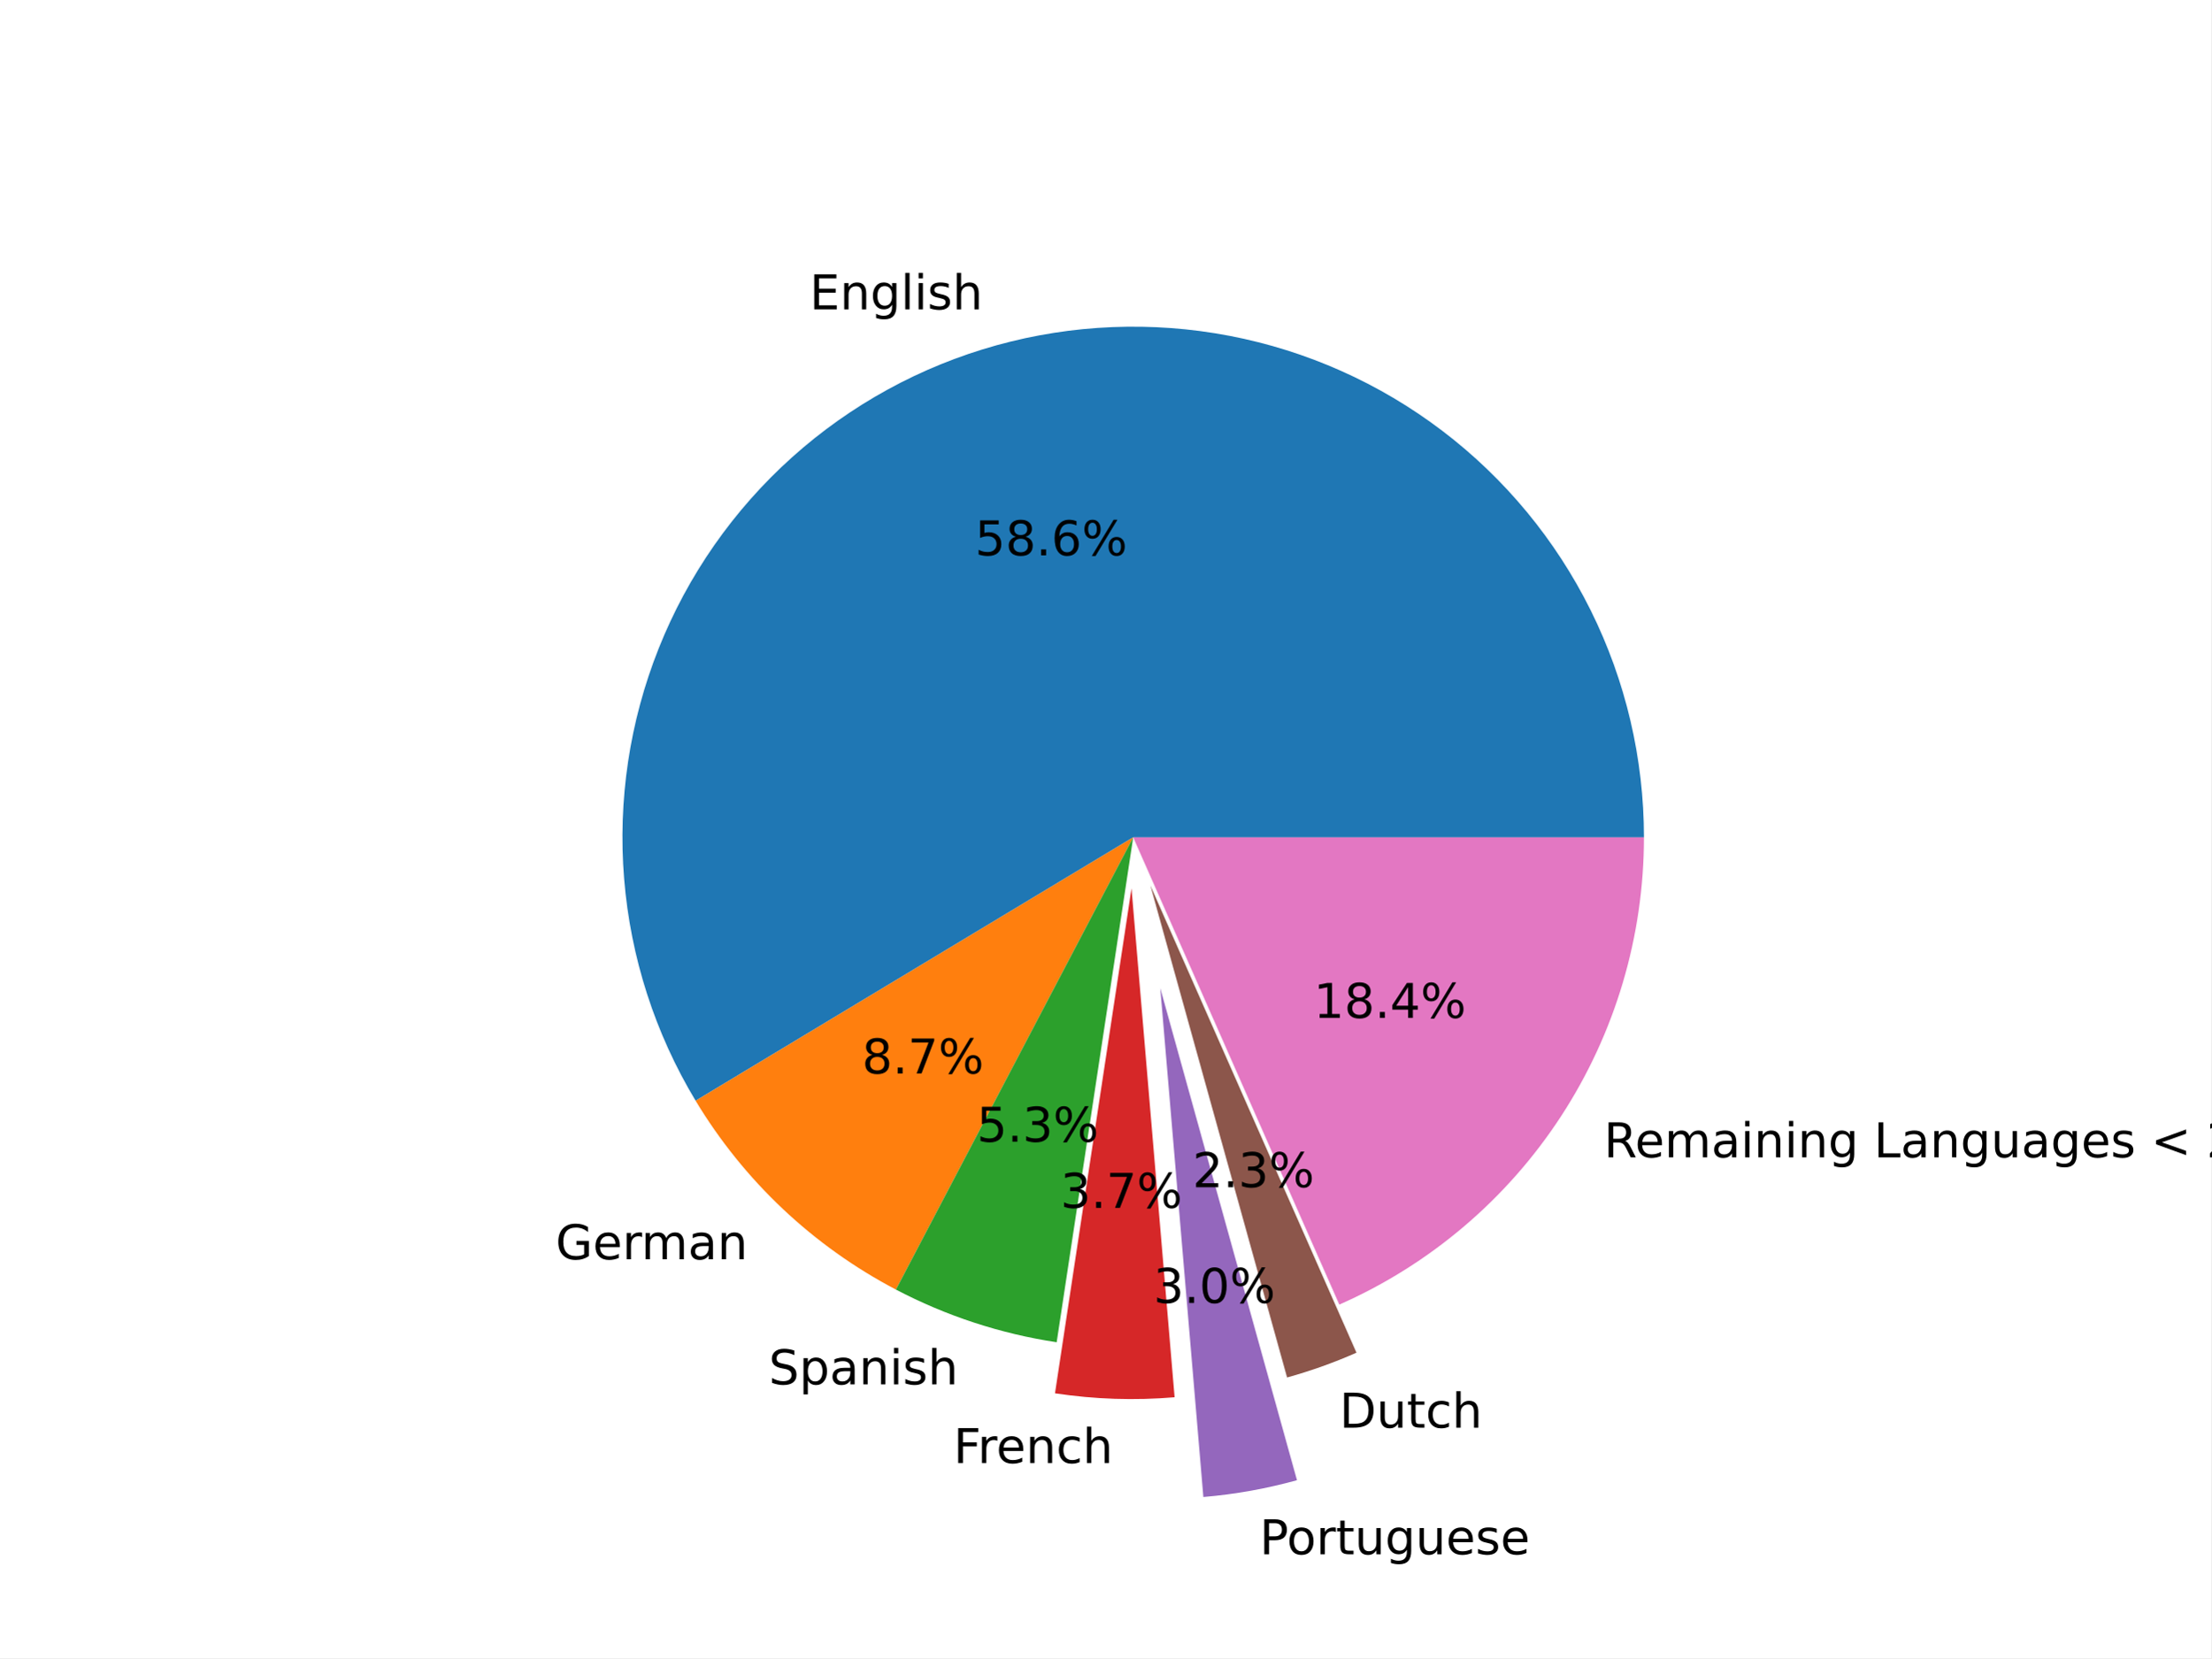
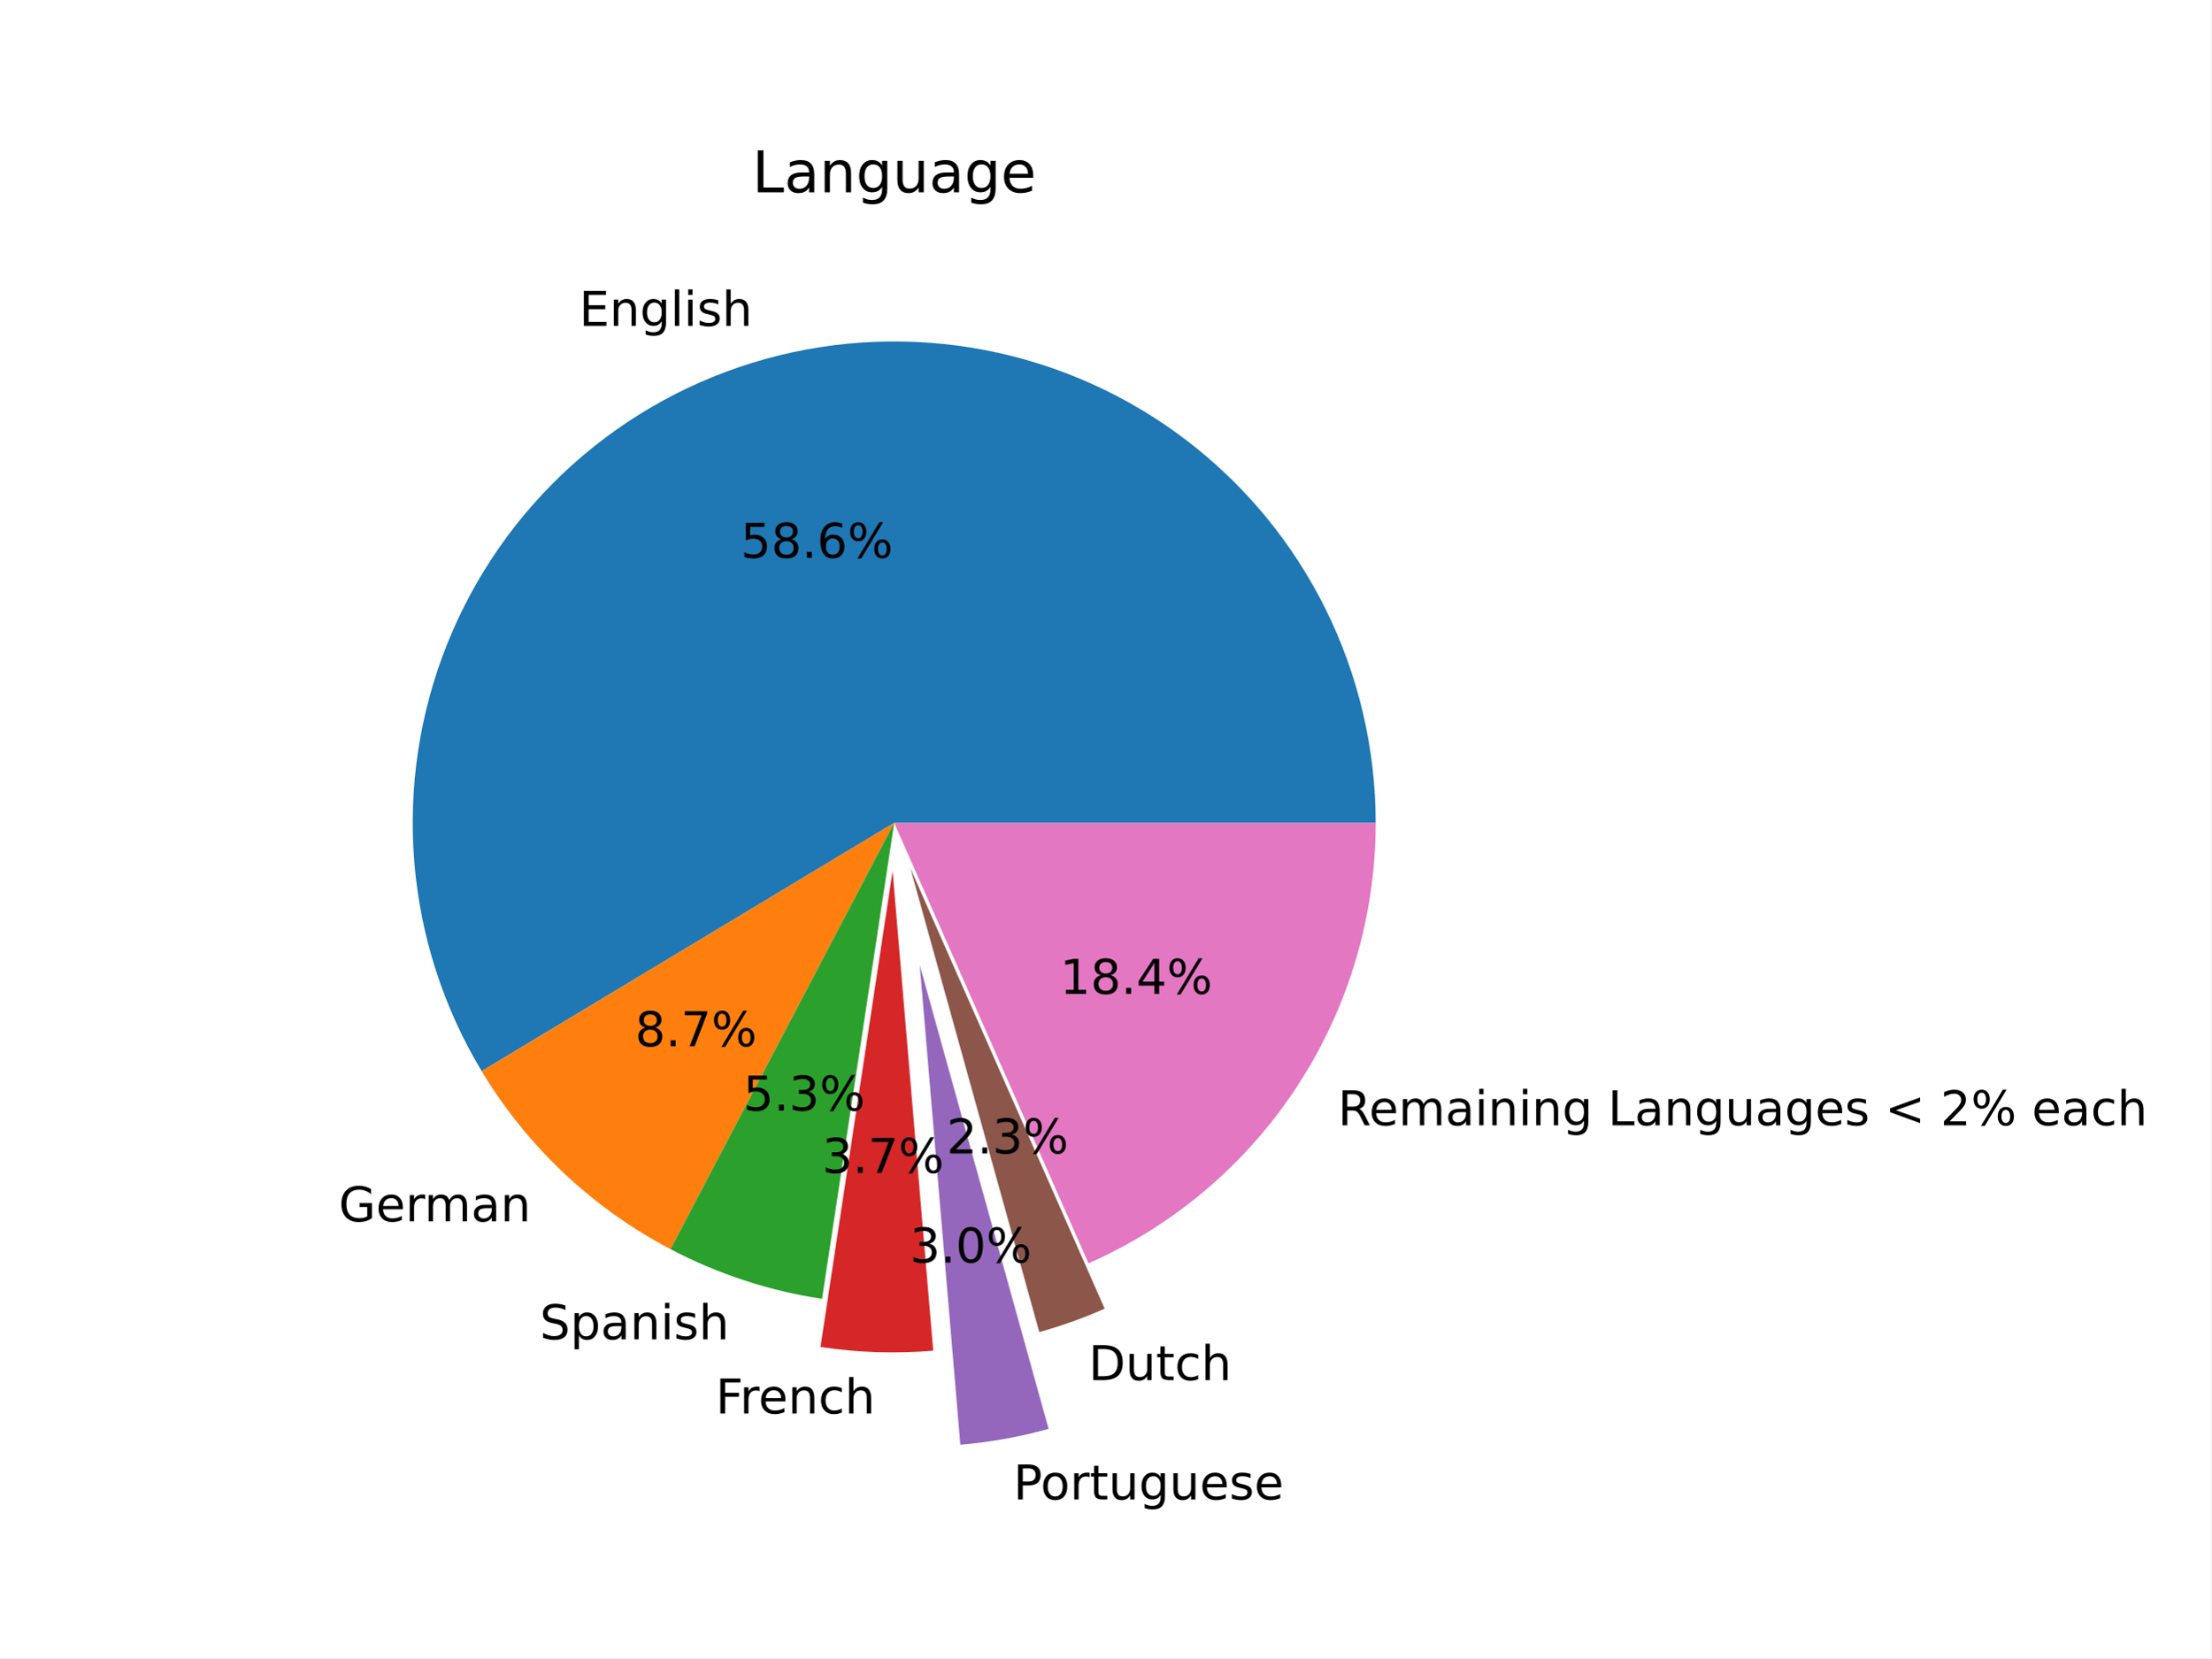
<svg xmlns="http://www.w3.org/2000/svg" xmlns:xlink="http://www.w3.org/1999/xlink" width="460.8pt" height="345.6pt" viewBox="0 0 460.8 345.6" version="1.1">
  <defs>
    <style type="text/css">*{stroke-linejoin: round; stroke-linecap: butt}</style>
  </defs>
  <g id="figure_1">
    <g id="patch_1">
      <path d="M 0 345.6  L 460.8 345.6  L 460.8 0  L 0 0  z " style="fill: #ffffff" />
    </g>
    <g id="axes_1">
      <g id="patch_2">
-         <path d="M 342.605 174.528  C 342.605 158.119 338.811 141.93 331.519 127.23  C 324.228 112.53 313.636 99.713 300.572 89.784  C 287.508 79.854 272.324 73.079 256.209 69.988  C 240.094 66.898 223.48 67.575 207.67 71.967  C 191.859 76.359 177.277 84.348 165.065 95.307  C 152.852 106.267 143.338 119.903 137.268 135.148  C 131.197 150.393 128.733 166.837 130.068 183.191  C 131.404 199.545 136.503 215.372 144.966 229.43  L 236.16 174.528  L 342.605 174.528  z " style="fill: #1f77b4" />
+         <path d="M 286.695 171.51  C 286.695 156.042 283.118 140.781 276.245 126.923  C 269.372 113.066 259.387 100.983 247.072 91.623  C 234.757 82.263 220.443 75.875 205.251 72.962  C 190.059 70.048 174.398 70.687 159.494 74.827  C 144.59 78.967 130.843 86.498 119.33 96.83  C 107.818 107.161 98.849 120.016 93.127 134.387  C 87.404 148.758 85.081 164.259 86.34 179.677  C 87.599 195.094 92.406 210.013 100.384 223.265  L 186.351 171.51  L 286.695 171.51  z " style="fill: #1f77b4" />
      </g>
      <g id="patch_3">
-         <path d="M 144.966 229.43  C 149.967 237.736 156.08 245.321 163.134 251.973  C 170.188 258.624 178.118 264.281 186.704 268.786  L 236.16 174.528  L 144.966 229.43  z " style="fill: #ff7f0e" />
+         <path d="M 100.384 223.265  C 105.098 231.096 110.86 238.246 117.51 244.516  C 124.16 250.787 131.636 256.119 139.73 260.366  L 186.351 171.51  L 100.384 223.265  z " style="fill: #ff7f0e" />
      </g>
      <g id="patch_4">
-         <path d="M 186.704 268.786  C 191.935 271.531 197.386 273.836 203 275.676  C 208.614 277.516 214.371 278.886 220.212 279.771  L 236.16 174.528  L 186.704 268.786  z " style="fill: #2ca02c" />
+         <path d="M 139.73 260.366  C 144.661 262.953 149.8 265.126 155.092 266.861  C 160.384 268.596 165.811 269.887 171.317 270.721  L 186.351 171.51  L 139.73 260.366  z " style="fill: #2ca02c" />
      </g>
      <g id="patch_5">
-         <path d="M 219.861 290.41  C 223.982 291.034 228.135 291.416 232.301 291.554  C 236.466 291.691 240.636 291.584 244.789 291.232  L 235.809 185.167  L 219.861 290.41  z " style="fill: #d62728" />
+         <path d="M 170.986 280.75  C 174.871 281.339 178.786 281.699 182.713 281.829  C 186.64 281.958 190.57 281.857 194.485 281.525  L 186.02 181.539  L 170.986 280.75  z " style="fill: #d62728" />
      </g>
      <g id="patch_6">
-         <path d="M 250.784 312.024  C 254.082 311.745 257.364 311.312 260.622 310.727  C 263.879 310.142 267.107 309.405 270.295 308.52  L 241.805 205.959  L 250.784 312.024  z " style="fill: #9467bd" />
+         <path d="M 200.137 301.126  C 203.246 300.862 206.34 300.454 209.411 299.903  C 212.481 299.352 215.524 298.657 218.53 297.822  L 191.673 201.139  L 200.137 301.126  z " style="fill: #9467bd" />
      </g>
      <g id="patch_7">
-         <path d="M 268.232 287.113  C 270.701 286.427 273.144 285.652 275.557 284.79  C 277.971 283.928 280.352 282.979 282.696 281.945  L 239.742 184.552  L 268.232 287.113  z " style="fill: #8c564b" />
+         <path d="M 216.585 277.642  C 218.912 276.996 221.216 276.265 223.491 275.453  C 225.765 274.64 228.01 273.745 230.22 272.77  L 189.727 180.959  L 216.585 277.642  z " style="fill: #8c564b" />
      </g>
      <g id="patch_8">
-         <path d="M 279.115 271.921  C 297.999 263.592 314.059 249.948 325.331 232.658  C 336.602 215.368 342.605 195.167 342.605 174.528  L 236.16 174.528  L 279.115 271.921  z " style="fill: #e377c2" />
+         <path d="M 226.844 263.321  C 244.646 255.47 259.786 242.607 270.411 226.308  C 281.036 210.009 286.695 190.967 286.695 171.51  L 186.351 171.51  L 226.844 263.321  z " style="fill: #e377c2" />
      </g>
      <g id="matplotlib.axis_1" />
      <g id="matplotlib.axis_2" />
      <g id="text_1">
-         <g transform="translate(168.7128 64.47007) scale(0.1 -0.1)">
+         <g transform="translate(120.7002 67.91811) scale(0.1 -0.1)">
          <defs>
            <path id="DejaVuSans-45" d="M 628 4666  L 3578 4666  L 3578 4134  L 1259 4134  L 1259 2753  L 3481 2753  L 3481 2222  L 1259 2222  L 1259 531  L 3634 531  L 3634 0  L 628 0  L 628 4666  z " transform="scale(0.015625)" />
            <path id="DejaVuSans-6e" d="M 3513 2113  L 3513 0  L 2938 0  L 2938 2094  Q 2938 2591 2744 2837  Q 2550 3084 2163 3084  Q 1697 3084 1428 2787  Q 1159 2491 1159 1978  L 1159 0  L 581 0  L 581 3500  L 1159 3500  L 1159 2956  Q 1366 3272 1645 3428  Q 1925 3584 2291 3584  Q 2894 3584 3203 3211  Q 3513 2838 3513 2113  z " transform="scale(0.015625)" />
            <path id="DejaVuSans-67" d="M 2906 1791  Q 2906 2416 2648 2759  Q 2391 3103 1925 3103  Q 1463 3103 1205 2759  Q 947 2416 947 1791  Q 947 1169 1205 825  Q 1463 481 1925 481  Q 2391 481 2648 825  Q 2906 1169 2906 1791  z M 3481 434  Q 3481 -459 3084 -895  Q 2688 -1331 1869 -1331  Q 1566 -1331 1297 -1286  Q 1028 -1241 775 -1147  L 775 -588  Q 1028 -725 1275 -790  Q 1522 -856 1778 -856  Q 2344 -856 2625 -561  Q 2906 -266 2906 331  L 2906 616  Q 2728 306 2450 153  Q 2172 0 1784 0  Q 1141 0 747 490  Q 353 981 353 1791  Q 353 2603 747 3093  Q 1141 3584 1784 3584  Q 2172 3584 2450 3431  Q 2728 3278 2906 2969  L 2906 3500  L 3481 3500  L 3481 434  z " transform="scale(0.015625)" />
            <path id="DejaVuSans-6c" d="M 603 4863  L 1178 4863  L 1178 0  L 603 0  L 603 4863  z " transform="scale(0.015625)" />
            <path id="DejaVuSans-69" d="M 603 3500  L 1178 3500  L 1178 0  L 603 0  L 603 3500  z M 603 4863  L 1178 4863  L 1178 4134  L 603 4134  L 603 4863  z " transform="scale(0.015625)" />
            <path id="DejaVuSans-73" d="M 2834 3397  L 2834 2853  Q 2591 2978 2328 3040  Q 2066 3103 1784 3103  Q 1356 3103 1142 2972  Q 928 2841 928 2578  Q 928 2378 1081 2264  Q 1234 2150 1697 2047  L 1894 2003  Q 2506 1872 2764 1633  Q 3022 1394 3022 966  Q 3022 478 2636 193  Q 2250 -91 1575 -91  Q 1294 -91 989 -36  Q 684 19 347 128  L 347 722  Q 666 556 975 473  Q 1284 391 1588 391  Q 1994 391 2212 530  Q 2431 669 2431 922  Q 2431 1156 2273 1281  Q 2116 1406 1581 1522  L 1381 1569  Q 847 1681 609 1914  Q 372 2147 372 2553  Q 372 3047 722 3315  Q 1072 3584 1716 3584  Q 2034 3584 2315 3537  Q 2597 3491 2834 3397  z " transform="scale(0.015625)" />
            <path id="DejaVuSans-68" d="M 3513 2113  L 3513 0  L 2938 0  L 2938 2094  Q 2938 2591 2744 2837  Q 2550 3084 2163 3084  Q 1697 3084 1428 2787  Q 1159 2491 1159 1978  L 1159 0  L 581 0  L 581 4863  L 1159 4863  L 1159 2956  Q 1366 3272 1645 3428  Q 1925 3584 2291 3584  Q 2894 3584 3203 3211  Q 3513 2838 3513 2113  z " transform="scale(0.015625)" />
          </defs>
          <use xlink:href="#DejaVuSans-45" />
          <use xlink:href="#DejaVuSans-6e" x="63.184" />
          <use xlink:href="#DejaVuSans-67" x="126.562" />
          <use xlink:href="#DejaVuSans-6c" x="190.039" />
          <use xlink:href="#DejaVuSans-69" x="217.822" />
          <use xlink:href="#DejaVuSans-73" x="245.605" />
          <use xlink:href="#DejaVuSans-68" x="297.705" />
        </g>
      </g>
      <g id="text_2">
-         <g transform="translate(203.1822 115.7507) scale(0.1 -0.1)">
+         <g transform="translate(154.3531 116.2596) scale(0.1 -0.1)">
          <defs>
            <path id="DejaVuSans-35" d="M 691 4666  L 3169 4666  L 3169 4134  L 1269 4134  L 1269 2991  Q 1406 3038 1543 3061  Q 1681 3084 1819 3084  Q 2600 3084 3056 2656  Q 3513 2228 3513 1497  Q 3513 744 3044 326  Q 2575 -91 1722 -91  Q 1428 -91 1123 -41  Q 819 9 494 109  L 494 744  Q 775 591 1075 516  Q 1375 441 1709 441  Q 2250 441 2565 725  Q 2881 1009 2881 1497  Q 2881 1984 2565 2268  Q 2250 2553 1709 2553  Q 1456 2553 1204 2497  Q 953 2441 691 2322  L 691 4666  z " transform="scale(0.015625)" />
            <path id="DejaVuSans-38" d="M 2034 2216  Q 1584 2216 1326 1975  Q 1069 1734 1069 1313  Q 1069 891 1326 650  Q 1584 409 2034 409  Q 2484 409 2743 651  Q 3003 894 3003 1313  Q 3003 1734 2745 1975  Q 2488 2216 2034 2216  z M 1403 2484  Q 997 2584 770 2862  Q 544 3141 544 3541  Q 544 4100 942 4425  Q 1341 4750 2034 4750  Q 2731 4750 3128 4425  Q 3525 4100 3525 3541  Q 3525 3141 3298 2862  Q 3072 2584 2669 2484  Q 3125 2378 3379 2068  Q 3634 1759 3634 1313  Q 3634 634 3220 271  Q 2806 -91 2034 -91  Q 1263 -91 848 271  Q 434 634 434 1313  Q 434 1759 690 2068  Q 947 2378 1403 2484  z M 1172 3481  Q 1172 3119 1398 2916  Q 1625 2713 2034 2713  Q 2441 2713 2670 2916  Q 2900 3119 2900 3481  Q 2900 3844 2670 4047  Q 2441 4250 2034 4250  Q 1625 4250 1398 4047  Q 1172 3844 1172 3481  z " transform="scale(0.015625)" />
            <path id="DejaVuSans-2e" d="M 684 794  L 1344 794  L 1344 0  L 684 0  L 684 794  z " transform="scale(0.015625)" />
            <path id="DejaVuSans-36" d="M 2113 2584  Q 1688 2584 1439 2293  Q 1191 2003 1191 1497  Q 1191 994 1439 701  Q 1688 409 2113 409  Q 2538 409 2786 701  Q 3034 994 3034 1497  Q 3034 2003 2786 2293  Q 2538 2584 2113 2584  z M 3366 4563  L 3366 3988  Q 3128 4100 2886 4159  Q 2644 4219 2406 4219  Q 1781 4219 1451 3797  Q 1122 3375 1075 2522  Q 1259 2794 1537 2939  Q 1816 3084 2150 3084  Q 2853 3084 3261 2657  Q 3669 2231 3669 1497  Q 3669 778 3244 343  Q 2819 -91 2113 -91  Q 1303 -91 875 529  Q 447 1150 447 2328  Q 447 3434 972 4092  Q 1497 4750 2381 4750  Q 2619 4750 2861 4703  Q 3103 4656 3366 4563  z " transform="scale(0.015625)" />
            <path id="DejaVuSans-25" d="M 4653 2053  Q 4381 2053 4226 1822  Q 4072 1591 4072 1178  Q 4072 772 4226 539  Q 4381 306 4653 306  Q 4919 306 5073 539  Q 5228 772 5228 1178  Q 5228 1588 5073 1820  Q 4919 2053 4653 2053  z M 4653 2450  Q 5147 2450 5437 2106  Q 5728 1763 5728 1178  Q 5728 594 5436 251  Q 5144 -91 4653 -91  Q 4153 -91 3862 251  Q 3572 594 3572 1178  Q 3572 1766 3864 2108  Q 4156 2450 4653 2450  z M 1428 4353  Q 1159 4353 1004 4120  Q 850 3888 850 3481  Q 850 3069 1003 2837  Q 1156 2606 1428 2606  Q 1700 2606 1854 2837  Q 2009 3069 2009 3481  Q 2009 3884 1853 4118  Q 1697 4353 1428 4353  z M 4250 4750  L 4750 4750  L 1831 -91  L 1331 -91  L 4250 4750  z M 1428 4750  Q 1922 4750 2215 4408  Q 2509 4066 2509 3481  Q 2509 2891 2217 2550  Q 1925 2209 1428 2209  Q 931 2209 642 2551  Q 353 2894 353 3481  Q 353 4063 643 4406  Q 934 4750 1428 4750  z " transform="scale(0.015625)" />
          </defs>
          <use xlink:href="#DejaVuSans-35" />
          <use xlink:href="#DejaVuSans-38" x="63.623" />
          <use xlink:href="#DejaVuSans-2e" x="127.246" />
          <use xlink:href="#DejaVuSans-36" x="159.033" />
          <use xlink:href="#DejaVuSans-25" x="222.656" />
        </g>
      </g>
      <g id="text_3">
-         <g transform="translate(115.7875 262.4765) scale(0.1 -0.1)">
+         <g transform="translate(70.58255 254.5761) scale(0.1 -0.1)">
          <defs>
            <path id="DejaVuSans-47" d="M 3809 666  L 3809 1919  L 2778 1919  L 2778 2438  L 4434 2438  L 4434 434  Q 4069 175 3628 42  Q 3188 -91 2688 -91  Q 1594 -91 976 548  Q 359 1188 359 2328  Q 359 3472 976 4111  Q 1594 4750 2688 4750  Q 3144 4750 3555 4637  Q 3966 4525 4313 4306  L 4313 3634  Q 3963 3931 3569 4081  Q 3175 4231 2741 4231  Q 1884 4231 1454 3753  Q 1025 3275 1025 2328  Q 1025 1384 1454 906  Q 1884 428 2741 428  Q 3075 428 3337 486  Q 3600 544 3809 666  z " transform="scale(0.015625)" />
            <path id="DejaVuSans-65" d="M 3597 1894  L 3597 1613  L 953 1613  Q 991 1019 1311 708  Q 1631 397 2203 397  Q 2534 397 2845 478  Q 3156 559 3463 722  L 3463 178  Q 3153 47 2828 -22  Q 2503 -91 2169 -91  Q 1331 -91 842 396  Q 353 884 353 1716  Q 353 2575 817 3079  Q 1281 3584 2069 3584  Q 2775 3584 3186 3129  Q 3597 2675 3597 1894  z M 3022 2063  Q 3016 2534 2758 2815  Q 2500 3097 2075 3097  Q 1594 3097 1305 2825  Q 1016 2553 972 2059  L 3022 2063  z " transform="scale(0.015625)" />
            <path id="DejaVuSans-72" d="M 2631 2963  Q 2534 3019 2420 3045  Q 2306 3072 2169 3072  Q 1681 3072 1420 2755  Q 1159 2438 1159 1844  L 1159 0  L 581 0  L 581 3500  L 1159 3500  L 1159 2956  Q 1341 3275 1631 3429  Q 1922 3584 2338 3584  Q 2397 3584 2469 3576  Q 2541 3569 2628 3553  L 2631 2963  z " transform="scale(0.015625)" />
            <path id="DejaVuSans-6d" d="M 3328 2828  Q 3544 3216 3844 3400  Q 4144 3584 4550 3584  Q 5097 3584 5394 3201  Q 5691 2819 5691 2113  L 5691 0  L 5113 0  L 5113 2094  Q 5113 2597 4934 2840  Q 4756 3084 4391 3084  Q 3944 3084 3684 2787  Q 3425 2491 3425 1978  L 3425 0  L 2847 0  L 2847 2094  Q 2847 2600 2669 2842  Q 2491 3084 2119 3084  Q 1678 3084 1418 2786  Q 1159 2488 1159 1978  L 1159 0  L 581 0  L 581 3500  L 1159 3500  L 1159 2956  Q 1356 3278 1631 3431  Q 1906 3584 2284 3584  Q 2666 3584 2933 3390  Q 3200 3197 3328 2828  z " transform="scale(0.015625)" />
            <path id="DejaVuSans-61" d="M 2194 1759  Q 1497 1759 1228 1600  Q 959 1441 959 1056  Q 959 750 1161 570  Q 1363 391 1709 391  Q 2188 391 2477 730  Q 2766 1069 2766 1631  L 2766 1759  L 2194 1759  z M 3341 1997  L 3341 0  L 2766 0  L 2766 531  Q 2569 213 2275 61  Q 1981 -91 1556 -91  Q 1019 -91 701 211  Q 384 513 384 1019  Q 384 1609 779 1909  Q 1175 2209 1959 2209  L 2766 2209  L 2766 2266  Q 2766 2663 2505 2880  Q 2244 3097 1772 3097  Q 1472 3097 1187 3025  Q 903 2953 641 2809  L 641 3341  Q 956 3463 1253 3523  Q 1550 3584 1831 3584  Q 2591 3584 2966 3190  Q 3341 2797 3341 1997  z " transform="scale(0.015625)" />
          </defs>
          <use xlink:href="#DejaVuSans-47" />
          <use xlink:href="#DejaVuSans-65" x="77.49" />
          <use xlink:href="#DejaVuSans-72" x="139.014" />
          <use xlink:href="#DejaVuSans-6d" x="178.377" />
          <use xlink:href="#DejaVuSans-61" x="275.789" />
          <use xlink:href="#DejaVuSans-6e" x="337.068" />
        </g>
      </g>
      <g id="text_4">
-         <g transform="translate(179.642 223.7542) scale(0.1 -0.1)">
+         <g transform="translate(132.3443 218.0731) scale(0.1 -0.1)">
          <defs>
            <path id="DejaVuSans-37" d="M 525 4666  L 3525 4666  L 3525 4397  L 1831 0  L 1172 0  L 2766 4134  L 525 4134  L 525 4666  z " transform="scale(0.015625)" />
          </defs>
          <use xlink:href="#DejaVuSans-38" />
          <use xlink:href="#DejaVuSans-2e" x="63.623" />
          <use xlink:href="#DejaVuSans-37" x="95.41" />
          <use xlink:href="#DejaVuSans-25" x="159.033" />
        </g>
      </g>
      <g id="text_5">
-         <g transform="translate(160.1963 288.5501) scale(0.1 -0.1)">
+         <g transform="translate(112.4781 279.1553) scale(0.1 -0.1)">
          <defs>
            <path id="DejaVuSans-53" d="M 3425 4513  L 3425 3897  Q 3066 4069 2747 4153  Q 2428 4238 2131 4238  Q 1616 4238 1336 4038  Q 1056 3838 1056 3469  Q 1056 3159 1242 3001  Q 1428 2844 1947 2747  L 2328 2669  Q 3034 2534 3370 2195  Q 3706 1856 3706 1288  Q 3706 609 3251 259  Q 2797 -91 1919 -91  Q 1588 -91 1214 -16  Q 841 59 441 206  L 441 856  Q 825 641 1194 531  Q 1563 422 1919 422  Q 2459 422 2753 634  Q 3047 847 3047 1241  Q 3047 1584 2836 1778  Q 2625 1972 2144 2069  L 1759 2144  Q 1053 2284 737 2584  Q 422 2884 422 3419  Q 422 4038 858 4394  Q 1294 4750 2059 4750  Q 2388 4750 2728 4690  Q 3069 4631 3425 4513  z " transform="scale(0.015625)" />
            <path id="DejaVuSans-70" d="M 1159 525  L 1159 -1331  L 581 -1331  L 581 3500  L 1159 3500  L 1159 2969  Q 1341 3281 1617 3432  Q 1894 3584 2278 3584  Q 2916 3584 3314 3078  Q 3713 2572 3713 1747  Q 3713 922 3314 415  Q 2916 -91 2278 -91  Q 1894 -91 1617 61  Q 1341 213 1159 525  z M 3116 1747  Q 3116 2381 2855 2742  Q 2594 3103 2138 3103  Q 1681 3103 1420 2742  Q 1159 2381 1159 1747  Q 1159 1113 1420 752  Q 1681 391 2138 391  Q 2594 391 2855 752  Q 3116 1113 3116 1747  z " transform="scale(0.015625)" />
          </defs>
          <use xlink:href="#DejaVuSans-53" />
          <use xlink:href="#DejaVuSans-70" x="63.477" />
          <use xlink:href="#DejaVuSans-61" x="126.953" />
          <use xlink:href="#DejaVuSans-6e" x="188.232" />
          <use xlink:href="#DejaVuSans-69" x="251.611" />
          <use xlink:href="#DejaVuSans-73" x="279.395" />
          <use xlink:href="#DejaVuSans-68" x="331.494" />
        </g>
      </g>
      <g id="text_6">
-         <g transform="translate(203.5616 237.9761) scale(0.1 -0.1)">
+         <g transform="translate(154.893 231.4799) scale(0.1 -0.1)">
          <defs>
            <path id="DejaVuSans-33" d="M 2597 2516  Q 3050 2419 3304 2112  Q 3559 1806 3559 1356  Q 3559 666 3084 287  Q 2609 -91 1734 -91  Q 1441 -91 1130 -33  Q 819 25 488 141  L 488 750  Q 750 597 1062 519  Q 1375 441 1716 441  Q 2309 441 2620 675  Q 2931 909 2931 1356  Q 2931 1769 2642 2001  Q 2353 2234 1838 2234  L 1294 2234  L 1294 2753  L 1863 2753  Q 2328 2753 2575 2939  Q 2822 3125 2822 3475  Q 2822 3834 2567 4026  Q 2313 4219 1838 4219  Q 1578 4219 1281 4162  Q 984 4106 628 3988  L 628 4550  Q 988 4650 1302 4700  Q 1616 4750 1894 4750  Q 2613 4750 3031 4423  Q 3450 4097 3450 3541  Q 3450 3153 3228 2886  Q 3006 2619 2597 2516  z " transform="scale(0.015625)" />
          </defs>
          <use xlink:href="#DejaVuSans-35" />
          <use xlink:href="#DejaVuSans-2e" x="63.623" />
          <use xlink:href="#DejaVuSans-33" x="95.41" />
          <use xlink:href="#DejaVuSans-25" x="159.033" />
        </g>
      </g>
      <g id="text_7">
-         <g transform="translate(198.7107 304.9517) scale(0.1 -0.1)">
+         <g transform="translate(149.1431 294.6169) scale(0.1 -0.1)">
          <defs>
            <path id="DejaVuSans-46" d="M 628 4666  L 3309 4666  L 3309 4134  L 1259 4134  L 1259 2759  L 3109 2759  L 3109 2228  L 1259 2228  L 1259 0  L 628 0  L 628 4666  z " transform="scale(0.015625)" />
            <path id="DejaVuSans-63" d="M 3122 3366  L 3122 2828  Q 2878 2963 2633 3030  Q 2388 3097 2138 3097  Q 1578 3097 1268 2742  Q 959 2388 959 1747  Q 959 1106 1268 751  Q 1578 397 2138 397  Q 2388 397 2633 464  Q 2878 531 3122 666  L 3122 134  Q 2881 22 2623 -34  Q 2366 -91 2075 -91  Q 1284 -91 818 406  Q 353 903 353 1747  Q 353 2603 823 3093  Q 1294 3584 2113 3584  Q 2378 3584 2631 3529  Q 2884 3475 3122 3366  z " transform="scale(0.015625)" />
          </defs>
          <use xlink:href="#DejaVuSans-46" />
          <use xlink:href="#DejaVuSans-72" x="50.27" />
          <use xlink:href="#DejaVuSans-65" x="89.133" />
          <use xlink:href="#DejaVuSans-6e" x="150.656" />
          <use xlink:href="#DejaVuSans-63" x="214.035" />
          <use xlink:href="#DejaVuSans-68" x="269.016" />
        </g>
      </g>
      <g id="text_8">
-         <g transform="translate(221.0017 251.7582) scale(0.1 -0.1)">
+         <g transform="translate(171.3336 244.4721) scale(0.1 -0.1)">
          <use xlink:href="#DejaVuSans-33" />
          <use xlink:href="#DejaVuSans-2e" x="63.623" />
          <use xlink:href="#DejaVuSans-37" x="95.41" />
          <use xlink:href="#DejaVuSans-25" x="159.033" />
        </g>
      </g>
      <g id="text_9">
-         <g transform="translate(262.5032 323.9632) scale(0.1 -0.1)">
+         <g transform="translate(211.1846 312.5388) scale(0.1 -0.1)">
          <defs>
            <path id="DejaVuSans-50" d="M 1259 4147  L 1259 2394  L 2053 2394  Q 2494 2394 2734 2622  Q 2975 2850 2975 3272  Q 2975 3691 2734 3919  Q 2494 4147 2053 4147  L 1259 4147  z M 628 4666  L 2053 4666  Q 2838 4666 3239 4311  Q 3641 3956 3641 3272  Q 3641 2581 3239 2228  Q 2838 1875 2053 1875  L 1259 1875  L 1259 0  L 628 0  L 628 4666  z " transform="scale(0.015625)" />
            <path id="DejaVuSans-6f" d="M 1959 3097  Q 1497 3097 1228 2736  Q 959 2375 959 1747  Q 959 1119 1226 758  Q 1494 397 1959 397  Q 2419 397 2687 759  Q 2956 1122 2956 1747  Q 2956 2369 2687 2733  Q 2419 3097 1959 3097  z M 1959 3584  Q 2709 3584 3137 3096  Q 3566 2609 3566 1747  Q 3566 888 3137 398  Q 2709 -91 1959 -91  Q 1206 -91 779 398  Q 353 888 353 1747  Q 353 2609 779 3096  Q 1206 3584 1959 3584  z " transform="scale(0.015625)" />
            <path id="DejaVuSans-74" d="M 1172 4494  L 1172 3500  L 2356 3500  L 2356 3053  L 1172 3053  L 1172 1153  Q 1172 725 1289 603  Q 1406 481 1766 481  L 2356 481  L 2356 0  L 1766 0  Q 1100 0 847 248  Q 594 497 594 1153  L 594 3053  L 172 3053  L 172 3500  L 594 3500  L 594 4494  L 1172 4494  z " transform="scale(0.015625)" />
            <path id="DejaVuSans-75" d="M 544 1381  L 544 3500  L 1119 3500  L 1119 1403  Q 1119 906 1312 657  Q 1506 409 1894 409  Q 2359 409 2629 706  Q 2900 1003 2900 1516  L 2900 3500  L 3475 3500  L 3475 0  L 2900 0  L 2900 538  Q 2691 219 2414 64  Q 2138 -91 1772 -91  Q 1169 -91 856 284  Q 544 659 544 1381  z M 1991 3584  L 1991 3584  z " transform="scale(0.015625)" />
          </defs>
          <use xlink:href="#DejaVuSans-50" />
          <use xlink:href="#DejaVuSans-6f" x="56.678" />
          <use xlink:href="#DejaVuSans-72" x="117.859" />
          <use xlink:href="#DejaVuSans-74" x="158.973" />
          <use xlink:href="#DejaVuSans-75" x="198.182" />
          <use xlink:href="#DejaVuSans-67" x="261.561" />
          <use xlink:href="#DejaVuSans-75" x="325.037" />
          <use xlink:href="#DejaVuSans-65" x="388.416" />
          <use xlink:href="#DejaVuSans-73" x="449.939" />
          <use xlink:href="#DejaVuSans-65" x="502.039" />
        </g>
      </g>
      <g id="text_10">
-         <g transform="translate(240.3926 271.579) scale(0.1 -0.1)">
+         <g transform="translate(189.6131 263.1569) scale(0.1 -0.1)">
          <defs>
            <path id="DejaVuSans-30" d="M 2034 4250  Q 1547 4250 1301 3770  Q 1056 3291 1056 2328  Q 1056 1369 1301 889  Q 1547 409 2034 409  Q 2525 409 2770 889  Q 3016 1369 3016 2328  Q 3016 3291 2770 3770  Q 2525 4250 2034 4250  z M 2034 4750  Q 2819 4750 3233 4129  Q 3647 3509 3647 2328  Q 3647 1150 3233 529  Q 2819 -91 2034 -91  Q 1250 -91 836 529  Q 422 1150 422 2328  Q 422 3509 836 4129  Q 1250 4750 2034 4750  z " transform="scale(0.015625)" />
          </defs>
          <use xlink:href="#DejaVuSans-33" />
          <use xlink:href="#DejaVuSans-2e" x="63.623" />
          <use xlink:href="#DejaVuSans-30" x="95.41" />
          <use xlink:href="#DejaVuSans-25" x="159.033" />
        </g>
      </g>
      <g id="text_11">
-         <g transform="translate(279.1391 297.5733) scale(0.1 -0.1)">
+         <g transform="translate(226.8669 287.6614) scale(0.1 -0.1)">
          <defs>
            <path id="DejaVuSans-44" d="M 1259 4147  L 1259 519  L 2022 519  Q 2988 519 3436 956  Q 3884 1394 3884 2338  Q 3884 3275 3436 3711  Q 2988 4147 2022 4147  L 1259 4147  z M 628 4666  L 1925 4666  Q 3281 4666 3915 4102  Q 4550 3538 4550 2338  Q 4550 1131 3912 565  Q 3275 0 1925 0  L 628 0  L 628 4666  z " transform="scale(0.015625)" />
          </defs>
          <use xlink:href="#DejaVuSans-44" />
          <use xlink:href="#DejaVuSans-75" x="77.002" />
          <use xlink:href="#DejaVuSans-74" x="140.381" />
          <use xlink:href="#DejaVuSans-63" x="179.59" />
          <use xlink:href="#DejaVuSans-68" x="234.57" />
        </g>
      </g>
      <g id="text_12">
-         <g transform="translate(248.5288 247.4542) scale(0.1 -0.1)">
+         <g transform="translate(197.283 240.4147) scale(0.1 -0.1)">
          <defs>
            <path id="DejaVuSans-32" d="M 1228 531  L 3431 531  L 3431 0  L 469 0  L 469 531  Q 828 903 1448 1529  Q 2069 2156 2228 2338  Q 2531 2678 2651 2914  Q 2772 3150 2772 3378  Q 2772 3750 2511 3984  Q 2250 4219 1831 4219  Q 1534 4219 1204 4116  Q 875 4013 500 3803  L 500 4441  Q 881 4594 1212 4672  Q 1544 4750 1819 4750  Q 2544 4750 2975 4387  Q 3406 4025 3406 3419  Q 3406 3131 3298 2873  Q 3191 2616 2906 2266  Q 2828 2175 2409 1742  Q 1991 1309 1228 531  z " transform="scale(0.015625)" />
          </defs>
          <use xlink:href="#DejaVuSans-32" />
          <use xlink:href="#DejaVuSans-2e" x="63.623" />
          <use xlink:href="#DejaVuSans-33" x="95.41" />
          <use xlink:href="#DejaVuSans-25" x="159.033" />
        </g>
      </g>
      <g id="text_13">
-         <g transform="translate(334.2477 241.2303) scale(0.1 -0.1)">
+         <g transform="translate(278.8171 234.5476) scale(0.1 -0.1)">
          <defs>
            <path id="DejaVuSans-52" d="M 2841 2188  Q 3044 2119 3236 1894  Q 3428 1669 3622 1275  L 4263 0  L 3584 0  L 2988 1197  Q 2756 1666 2539 1819  Q 2322 1972 1947 1972  L 1259 1972  L 1259 0  L 628 0  L 628 4666  L 2053 4666  Q 2853 4666 3247 4331  Q 3641 3997 3641 3322  Q 3641 2881 3436 2590  Q 3231 2300 2841 2188  z M 1259 4147  L 1259 2491  L 2053 2491  Q 2509 2491 2742 2702  Q 2975 2913 2975 3322  Q 2975 3731 2742 3939  Q 2509 4147 2053 4147  L 1259 4147  z " transform="scale(0.015625)" />
            <path id="DejaVuSans-20" transform="scale(0.015625)" />
            <path id="DejaVuSans-4c" d="M 628 4666  L 1259 4666  L 1259 531  L 3531 531  L 3531 0  L 628 0  L 628 4666  z " transform="scale(0.015625)" />
            <path id="DejaVuSans-3c" d="M 4684 3150  L 1459 2003  L 4684 863  L 4684 294  L 678 1747  L 678 2266  L 4684 3719  L 4684 3150  z " transform="scale(0.015625)" />
          </defs>
          <use xlink:href="#DejaVuSans-52" />
          <use xlink:href="#DejaVuSans-65" x="64.982" />
          <use xlink:href="#DejaVuSans-6d" x="126.506" />
          <use xlink:href="#DejaVuSans-61" x="223.918" />
          <use xlink:href="#DejaVuSans-69" x="285.197" />
          <use xlink:href="#DejaVuSans-6e" x="312.98" />
          <use xlink:href="#DejaVuSans-69" x="376.359" />
          <use xlink:href="#DejaVuSans-6e" x="404.143" />
          <use xlink:href="#DejaVuSans-67" x="467.521" />
          <use xlink:href="#DejaVuSans-20" x="530.998" />
          <use xlink:href="#DejaVuSans-4c" x="562.785" />
          <use xlink:href="#DejaVuSans-61" x="618.498" />
          <use xlink:href="#DejaVuSans-6e" x="679.777" />
          <use xlink:href="#DejaVuSans-67" x="743.156" />
          <use xlink:href="#DejaVuSans-75" x="806.633" />
          <use xlink:href="#DejaVuSans-61" x="870.012" />
          <use xlink:href="#DejaVuSans-67" x="931.291" />
          <use xlink:href="#DejaVuSans-65" x="994.768" />
          <use xlink:href="#DejaVuSans-73" x="1056.291" />
          <use xlink:href="#DejaVuSans-20" x="1108.391" />
          <use xlink:href="#DejaVuSans-3c" x="1140.178" />
          <use xlink:href="#DejaVuSans-20" x="1223.967" />
          <use xlink:href="#DejaVuSans-32" x="1255.754" />
          <use xlink:href="#DejaVuSans-25" x="1319.377" />
          <use xlink:href="#DejaVuSans-20" x="1414.396" />
          <use xlink:href="#DejaVuSans-65" x="1446.184" />
          <use xlink:href="#DejaVuSans-61" x="1507.707" />
          <use xlink:href="#DejaVuSans-63" x="1568.986" />
          <use xlink:href="#DejaVuSans-68" x="1623.967" />
        </g>
      </g>
      <g id="text_14">
-         <g transform="translate(273.7788 212.1654) scale(0.1 -0.1)">
+         <g transform="translate(220.9035 207.1484) scale(0.1 -0.1)">
          <defs>
            <path id="DejaVuSans-31" d="M 794 531  L 1825 531  L 1825 4091  L 703 3866  L 703 4441  L 1819 4666  L 2450 4666  L 2450 531  L 3481 531  L 3481 0  L 794 0  L 794 531  z " transform="scale(0.015625)" />
            <path id="DejaVuSans-34" d="M 2419 4116  L 825 1625  L 2419 1625  L 2419 4116  z M 2253 4666  L 3047 4666  L 3047 1625  L 3713 1625  L 3713 1100  L 3047 1100  L 3047 0  L 2419 0  L 2419 1100  L 313 1100  L 313 1709  L 2253 4666  z " transform="scale(0.015625)" />
          </defs>
          <use xlink:href="#DejaVuSans-31" />
          <use xlink:href="#DejaVuSans-38" x="63.623" />
          <use xlink:href="#DejaVuSans-2e" x="127.246" />
          <use xlink:href="#DejaVuSans-34" x="159.033" />
          <use xlink:href="#DejaVuSans-25" x="222.656" />
        </g>
      </g>
+       <g id="text_15">
+         <g transform="translate(156.7393 40.08) scale(0.12 -0.12)">
+           <use xlink:href="#DejaVuSans-4c" />
+           <use xlink:href="#DejaVuSans-61" x="55.713" />
+           <use xlink:href="#DejaVuSans-6e" x="116.992" />
+           <use xlink:href="#DejaVuSans-67" x="180.371" />
+           <use xlink:href="#DejaVuSans-75" x="243.848" />
+           <use xlink:href="#DejaVuSans-61" x="307.227" />
+           <use xlink:href="#DejaVuSans-67" x="368.506" />
+           <use xlink:href="#DejaVuSans-65" x="431.982" />
+         </g>
+       </g>
    </g>
  </g>
</svg>
